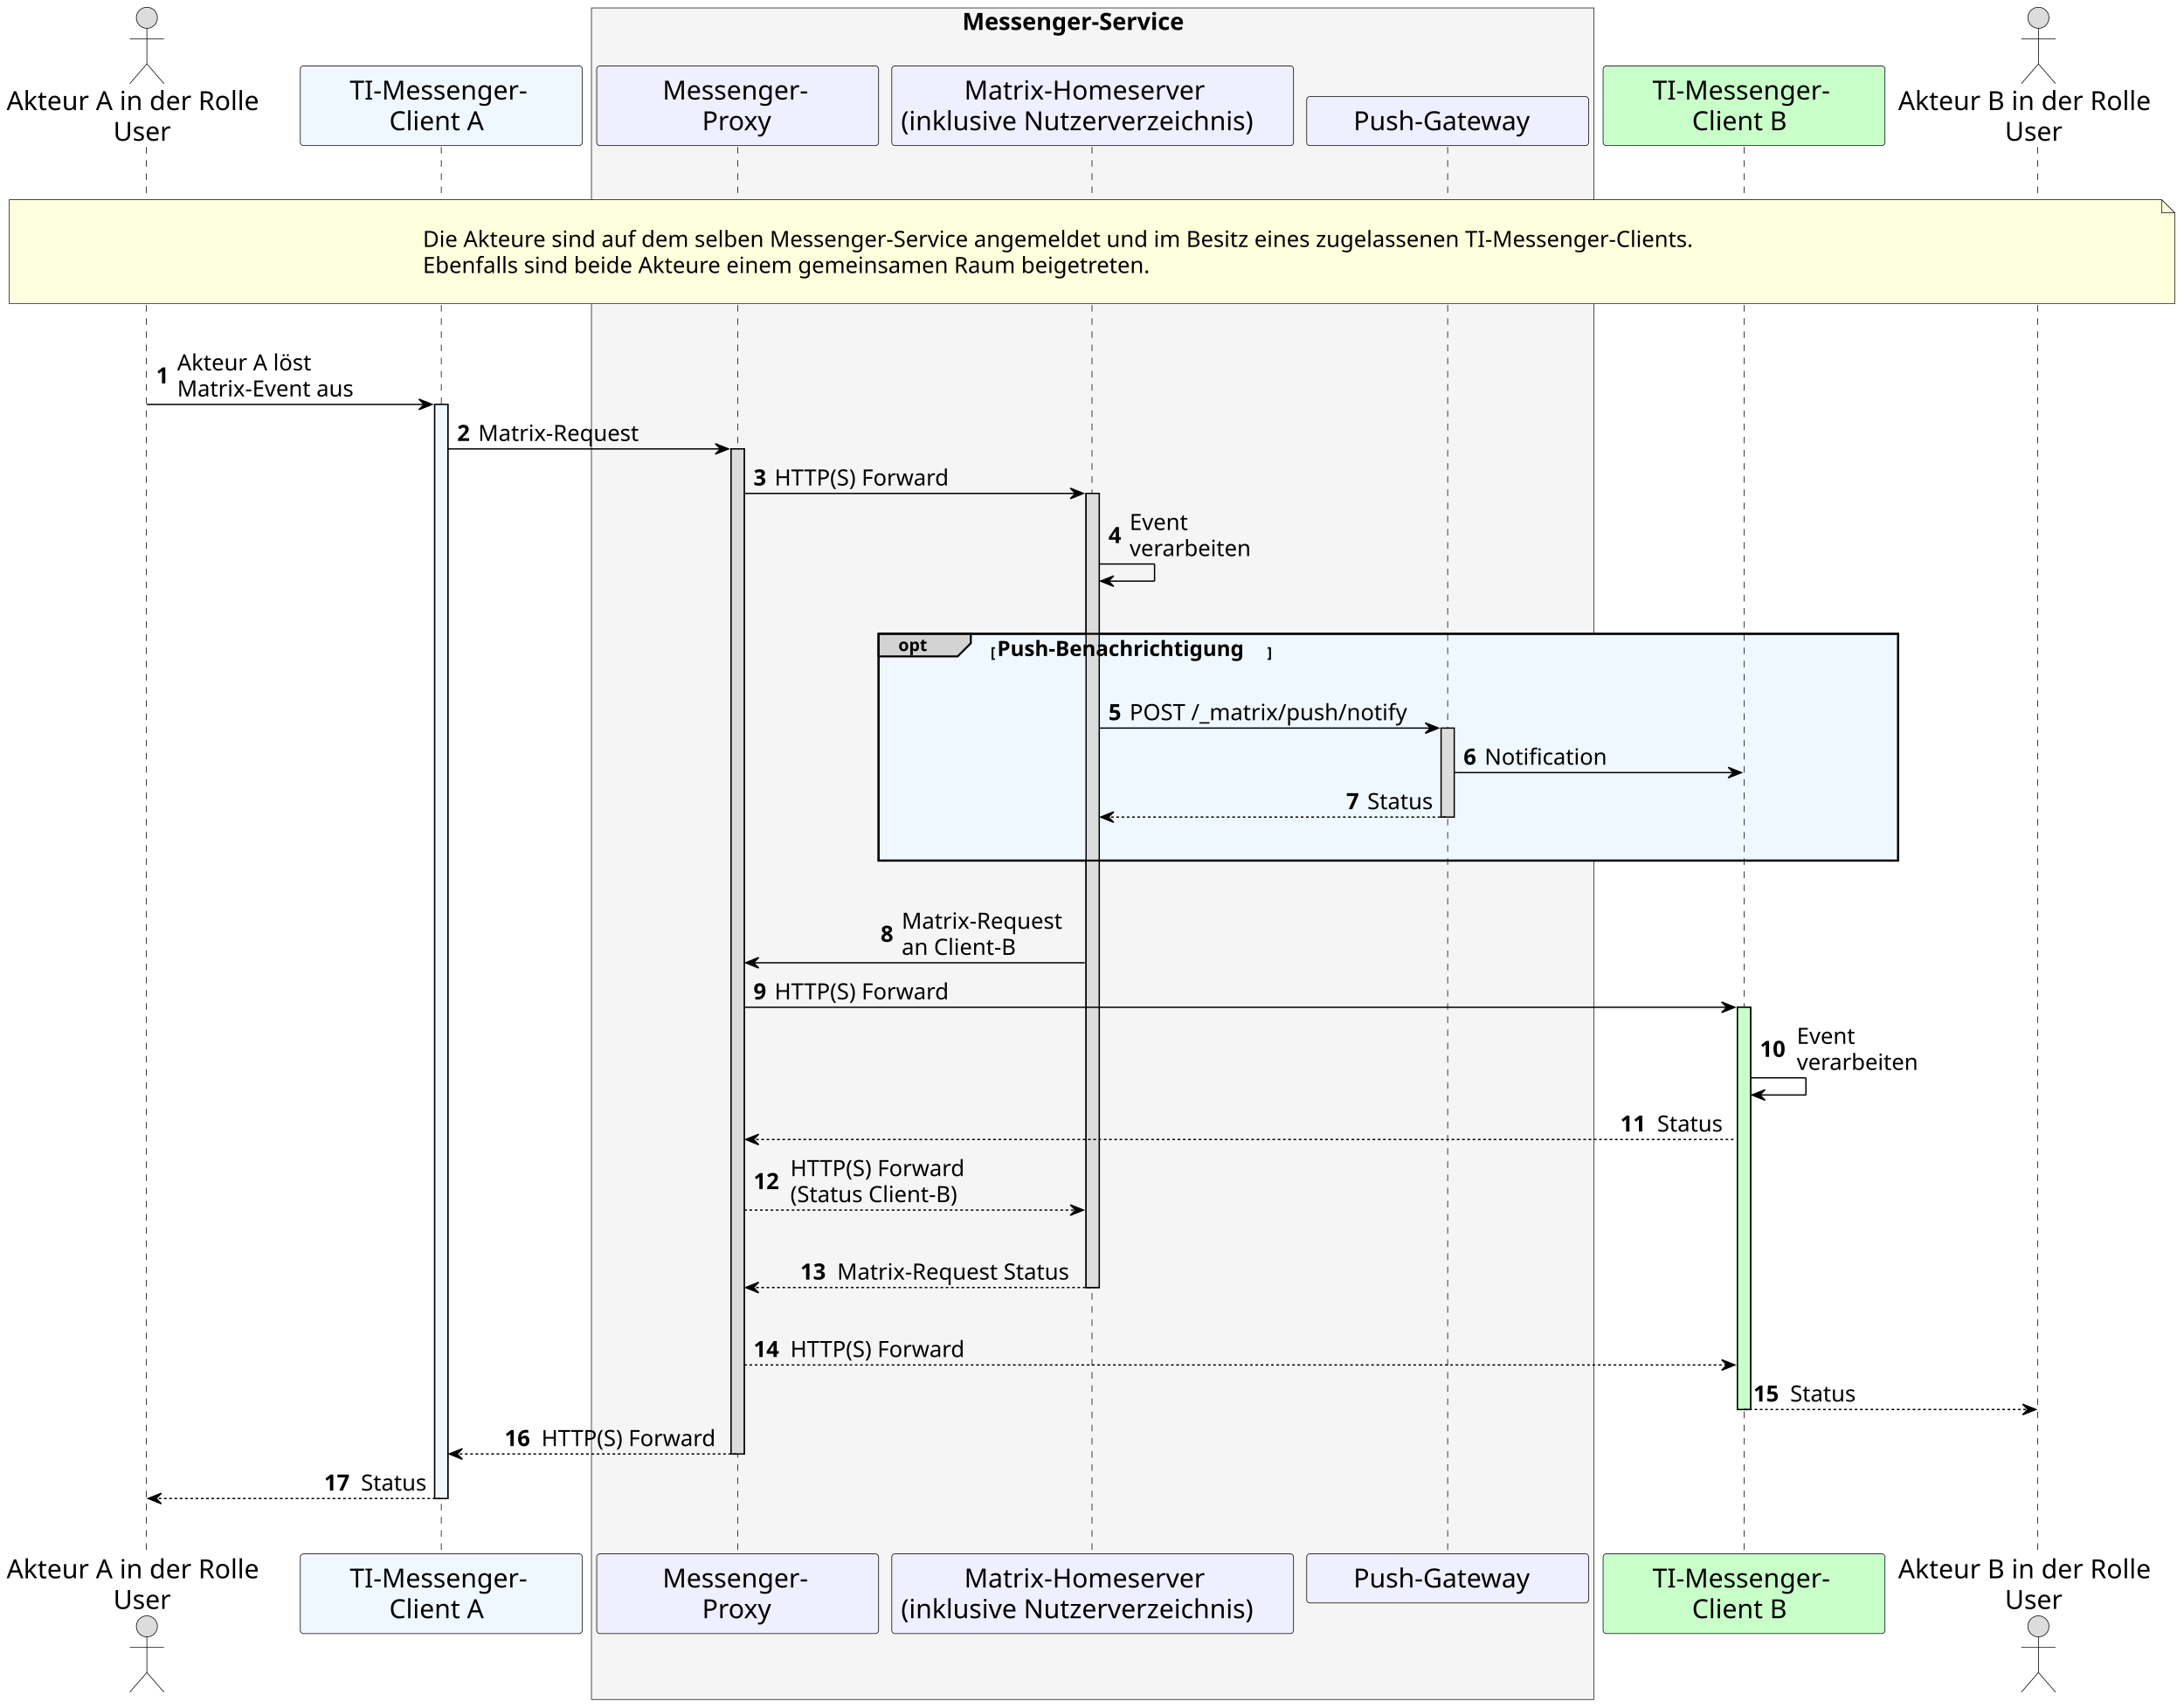
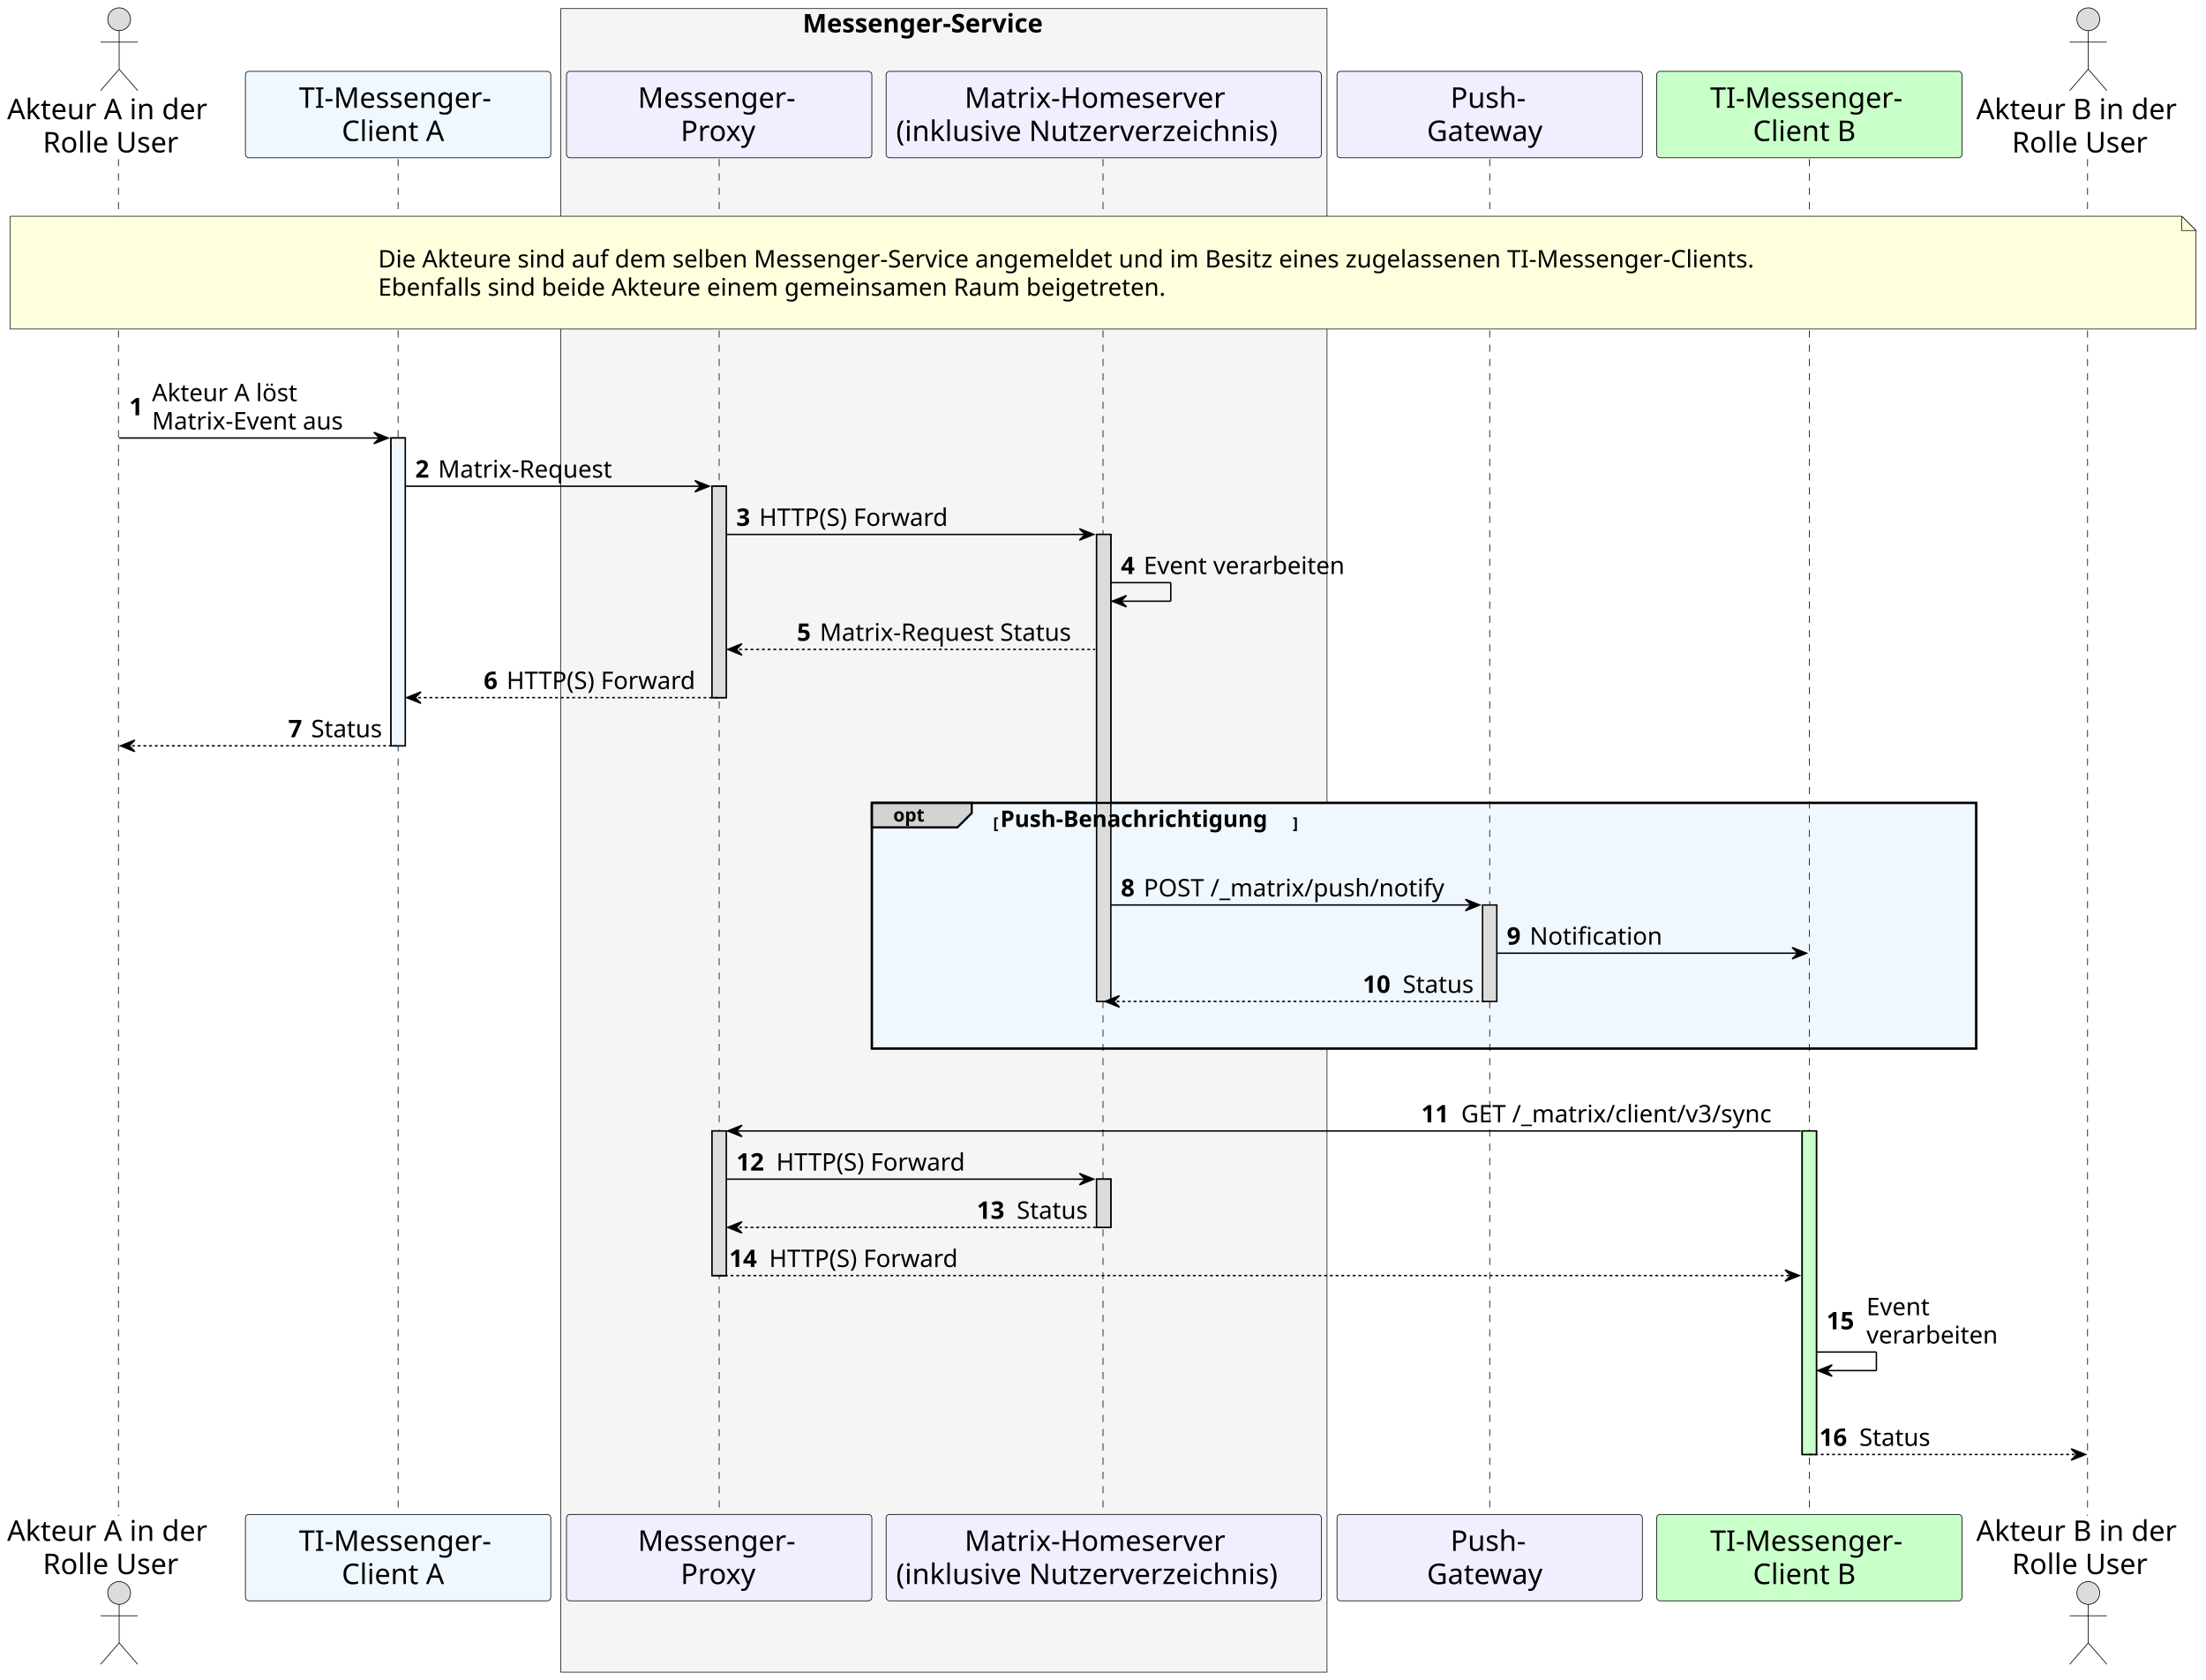
- <svg xmlns="http://www.w3.org/2000/svg" contentStyleType="text/css" height="1296px" preserveAspectRatio="none" style="width:1658px;height:1296px;background:#FFFFFF;" version="1.1" viewBox="0 0 1658 1296" width="1658px" zoomAndPan="magnify">
+ <svg xmlns="http://www.w3.org/2000/svg" contentStyleType="text/css" height="1177px" preserveAspectRatio="none" style="width:1546px;height:1177px;background:#FFFFFF;" version="1.1" viewBox="0 0 1546 1177" width="1546px" zoomAndPan="magnify">
  <defs />
  <g>
-     <rect fill="#F5F5F5" height="1284.086" style="stroke:#181818;stroke-width:0.5;" width="761" x="449" y="6" />
-     <text fill="#000000" font-family="sans-serif" font-size="18" font-weight="bold" lengthAdjust="spacing" textLength="193" x="730.5" y="22.708">Messenger-Service</text>
-     <text fill="#000000" font-family="sans-serif" font-size="13" font-weight="bold" lengthAdjust="spacing" textLength="5" x="923.5" y="23.887"> </text>
-     <rect fill="#F0F8FF" height="830.539" style="stroke:#000000;stroke-width:1.0;" width="10" x="330" y="306.984" />
-     <rect fill="#DCDCDC" height="762.961" style="stroke:#000000;stroke-width:1.0;" width="10" x="555" y="340.773" />
-     <rect fill="#DCDCDC" height="602.805" style="stroke:#000000;stroke-width:1.0;" width="10" x="824.5" y="374.562" />
-     <rect fill="#DCDCDC" height="67.578" style="stroke:#000000;stroke-width:1.0;" width="10" x="1094" y="552.688" />
-     <rect fill="#C9FFC9" height="305.312" style="stroke:#000000;stroke-width:1.0;" width="10" x="1319" y="764.633" />
-     <rect fill="#F0F8FF" height="172.125" style="stroke:#000000;stroke-width:1.5;" width="774" x="667" y="481.141" />
-     <line style="stroke:#000000;stroke-width:0.5;stroke-dasharray:5.0,5.0;" x1="111" x2="111" y1="111.562" y2="1180.523" />
-     <line style="stroke:#000000;stroke-width:0.5;stroke-dasharray:5.0,5.0;" x1="335" x2="335" y1="111.562" y2="1180.523" />
-     <line style="stroke:#000000;stroke-width:0.5;stroke-dasharray:5.0,5.0;" x1="560" x2="560" y1="111.562" y2="1180.523" />
-     <line style="stroke:#000000;stroke-width:0.5;stroke-dasharray:5.0,5.0;" x1="829" x2="829" y1="111.562" y2="1180.523" />
-     <line style="stroke:#000000;stroke-width:0.5;stroke-dasharray:5.0,5.0;" x1="1099" x2="1099" y1="111.562" y2="1180.523" />
-     <line style="stroke:#000000;stroke-width:0.5;stroke-dasharray:5.0,5.0;" x1="1324" x2="1324" y1="111.562" y2="1180.523" />
-     <line style="stroke:#000000;stroke-width:0.5;stroke-dasharray:5.0,5.0;" x1="1547" x2="1547" y1="111.562" y2="1180.523" />
-     <text fill="#000000" font-family="sans-serif" font-size="20" lengthAdjust="spacing" textLength="207" x="5" y="83.564">Akteur A in der Rolle</text>
-     <text fill="#000000" font-family="sans-serif" font-size="20" lengthAdjust="spacing" textLength="45" x="86" y="106.846">User</text>
-     <ellipse cx="111.5" cy="13.5" fill="#DCDCDC" rx="8" ry="8" style="stroke:#000000;stroke-width:0.5;" />
-     <path d="M111.5,21.5 L111.5,48.5 M98.5,29.5 L124.5,29.5 M111.5,48.5 L98.5,63.5 M111.5,48.5 L124.5,63.5 " fill="none" style="stroke:#000000;stroke-width:0.5;" />
-     <text fill="#000000" font-family="sans-serif" font-size="20" lengthAdjust="spacing" textLength="207" x="5" y="1198.088">Akteur A in der Rolle</text>
-     <text fill="#000000" font-family="sans-serif" font-size="20" lengthAdjust="spacing" textLength="45" x="86" y="1221.369">User</text>
-     <ellipse cx="111.5" cy="1234.586" fill="#DCDCDC" rx="8" ry="8" style="stroke:#000000;stroke-width:0.5;" />
-     <path d="M111.5,1242.586 L111.5,1269.586 M98.5,1250.586 L124.5,1250.586 M111.5,1269.586 L98.5,1284.586 M111.5,1269.586 L124.5,1284.586 " fill="none" style="stroke:#000000;stroke-width:0.5;" />
-     <rect fill="#F0F8FF" height="60.562" rx="2.5" ry="2.5" style="stroke:#000000;stroke-width:0.5;" width="214" x="228" y="50" />
-     <text fill="#000000" font-family="sans-serif" font-size="20" lengthAdjust="spacing" textLength="139" x="265.5" y="75.564">TI-Messenger-</text>
-     <text fill="#000000" font-family="sans-serif" font-size="20" lengthAdjust="spacing" textLength="79" x="295.5" y="98.846">Client A</text>
-     <rect fill="#F0F8FF" height="60.562" rx="2.5" ry="2.5" style="stroke:#000000;stroke-width:0.5;" width="214" x="228" y="1179.523" />
-     <text fill="#000000" font-family="sans-serif" font-size="20" lengthAdjust="spacing" textLength="139" x="265.5" y="1205.088">TI-Messenger-</text>
-     <text fill="#000000" font-family="sans-serif" font-size="20" lengthAdjust="spacing" textLength="79" x="295.5" y="1228.369">Client A</text>
-     <rect fill="#EFEFFF" height="60.562" rx="2.5" ry="2.5" style="stroke:#000000;stroke-width:0.5;" width="214" x="453" y="50" />
-     <text fill="#000000" font-family="sans-serif" font-size="20" lengthAdjust="spacing" textLength="114" x="503" y="75.564">Messenger-</text>
-     <text fill="#000000" font-family="sans-serif" font-size="20" lengthAdjust="spacing" textLength="54" x="533" y="98.846">Proxy</text>
-     <rect fill="#EFEFFF" height="60.562" rx="2.5" ry="2.5" style="stroke:#000000;stroke-width:0.5;" width="214" x="453" y="1179.523" />
-     <text fill="#000000" font-family="sans-serif" font-size="20" lengthAdjust="spacing" textLength="114" x="503" y="1205.088">Messenger-</text>
-     <text fill="#000000" font-family="sans-serif" font-size="20" lengthAdjust="spacing" textLength="54" x="533" y="1228.369">Proxy</text>
-     <rect fill="#EFEFFF" height="60.562" rx="2.5" ry="2.5" style="stroke:#000000;stroke-width:0.5;" width="305" x="677" y="50" />
-     <text fill="#000000" font-family="sans-serif" font-size="20" lengthAdjust="spacing" textLength="189" x="732" y="75.564">Matrix-Homeserver</text>
-     <text fill="#000000" font-family="sans-serif" font-size="20" lengthAdjust="spacing" textLength="291" x="684" y="98.846">(inklusive Nutzerverzeichnis)</text>
-     <rect fill="#EFEFFF" height="60.562" rx="2.5" ry="2.5" style="stroke:#000000;stroke-width:0.5;" width="305" x="677" y="1179.523" />
-     <text fill="#000000" font-family="sans-serif" font-size="20" lengthAdjust="spacing" textLength="189" x="732" y="1205.088">Matrix-Homeserver</text>
-     <text fill="#000000" font-family="sans-serif" font-size="20" lengthAdjust="spacing" textLength="291" x="684" y="1228.369">(inklusive Nutzerverzeichnis)</text>
-     <rect fill="#EFEFFF" height="37.281" rx="2.5" ry="2.5" style="stroke:#000000;stroke-width:0.5;" width="214" x="992" y="73.281" />
-     <text fill="#000000" font-family="sans-serif" font-size="20" lengthAdjust="spacing" textLength="143" x="1027.5" y="98.846">Push-Gateway</text>
-     <rect fill="#EFEFFF" height="37.281" rx="2.5" ry="2.5" style="stroke:#000000;stroke-width:0.5;" width="214" x="992" y="1179.523" />
-     <text fill="#000000" font-family="sans-serif" font-size="20" lengthAdjust="spacing" textLength="143" x="1027.5" y="1205.088">Push-Gateway</text>
-     <rect fill="#C9FFC9" height="60.562" rx="2.5" ry="2.5" style="stroke:#000000;stroke-width:0.5;" width="214" x="1217" y="50" />
-     <text fill="#000000" font-family="sans-serif" font-size="20" lengthAdjust="spacing" textLength="139" x="1254.5" y="75.564">TI-Messenger-</text>
-     <text fill="#000000" font-family="sans-serif" font-size="20" lengthAdjust="spacing" textLength="79" x="1284.5" y="98.846">Client B</text>
-     <rect fill="#C9FFC9" height="60.562" rx="2.5" ry="2.5" style="stroke:#000000;stroke-width:0.5;" width="214" x="1217" y="1179.523" />
-     <text fill="#000000" font-family="sans-serif" font-size="20" lengthAdjust="spacing" textLength="139" x="1254.5" y="1205.088">TI-Messenger-</text>
-     <text fill="#000000" font-family="sans-serif" font-size="20" lengthAdjust="spacing" textLength="79" x="1284.5" y="1228.369">Client B</text>
-     <text fill="#000000" font-family="sans-serif" font-size="20" lengthAdjust="spacing" textLength="207" x="1441" y="83.564">Akteur B in der Rolle</text>
-     <text fill="#000000" font-family="sans-serif" font-size="20" lengthAdjust="spacing" textLength="45" x="1522" y="106.846">User</text>
-     <ellipse cx="1547.5" cy="13.5" fill="#DCDCDC" rx="8" ry="8" style="stroke:#000000;stroke-width:0.5;" />
-     <path d="M1547.5,21.5 L1547.5,48.5 M1534.5,29.5 L1560.5,29.5 M1547.5,48.5 L1534.5,63.5 M1547.5,48.5 L1560.5,63.5 " fill="none" style="stroke:#000000;stroke-width:0.5;" />
-     <text fill="#000000" font-family="sans-serif" font-size="20" lengthAdjust="spacing" textLength="207" x="1441" y="1198.088">Akteur B in der Rolle</text>
-     <text fill="#000000" font-family="sans-serif" font-size="20" lengthAdjust="spacing" textLength="45" x="1522" y="1221.369">User</text>
-     <ellipse cx="1547.5" cy="1234.586" fill="#DCDCDC" rx="8" ry="8" style="stroke:#000000;stroke-width:0.5;" />
-     <path d="M1547.5,1242.586 L1547.5,1269.586 M1534.5,1250.586 L1560.5,1250.586 M1547.5,1269.586 L1534.5,1284.586 M1547.5,1269.586 L1560.5,1284.586 " fill="none" style="stroke:#000000;stroke-width:0.5;" />
-     <rect fill="#F0F8FF" height="830.539" style="stroke:#000000;stroke-width:1.0;" width="10" x="330" y="306.984" />
-     <rect fill="#DCDCDC" height="762.961" style="stroke:#000000;stroke-width:1.0;" width="10" x="555" y="340.773" />
-     <rect fill="#DCDCDC" height="602.805" style="stroke:#000000;stroke-width:1.0;" width="10" x="824.5" y="374.562" />
-     <rect fill="#DCDCDC" height="67.578" style="stroke:#000000;stroke-width:1.0;" width="10" x="1094" y="552.688" />
-     <rect fill="#C9FFC9" height="305.312" style="stroke:#000000;stroke-width:1.0;" width="10" x="1319" y="764.633" />
-     <path d="M7,151.562 L7,230.562 L1651,230.562 L1651,161.562 L1641,151.562 L7,151.562 " fill="#FEFFDD" style="stroke:#181818;stroke-width:0.5;" />
-     <path d="M1641,151.562 L1641,161.562 L1651,161.562 L1641,151.562 " fill="#FEFFDD" style="stroke:#181818;stroke-width:0.5;" />
-     <text fill="#000000" font-family="sans-serif" font-size="13" lengthAdjust="spacing" textLength="4" x="321" y="168.629"> </text>
-     <text fill="#000000" font-family="sans-serif" font-size="17" lengthAdjust="spacing" textLength="1007" x="321" y="187.475">Die Akteure sind auf dem selben Messenger-Service angemeldet und im Besitz eines zugelassenen TI-Messenger-Clients.</text>
-     <text fill="#000000" font-family="sans-serif" font-size="17" lengthAdjust="spacing" textLength="580" x="321" y="207.264">Ebenfalls sind beide Akteure einem gemeinsamen Raum beigetreten.</text>
-     <text fill="#000000" font-family="sans-serif" font-size="13" lengthAdjust="spacing" textLength="4" x="321" y="223.34"> </text>
-     <polygon fill="#000000" points="318,302.984,328,306.984,318,310.984,322,306.984" style="stroke:#000000;stroke-width:1.0;" />
-     <line style="stroke:#000000;stroke-width:1.0;" x1="111.5" x2="324" y1="306.984" y2="306.984" />
-     <text fill="#000000" font-family="sans-serif" font-size="17" font-weight="bold" lengthAdjust="spacing" textLength="12" x="118.5" y="291.081">1</text>
-     <text fill="#000000" font-family="sans-serif" font-size="17" lengthAdjust="spacing" textLength="107" x="134.5" y="281.186">Akteur A löst</text>
-     <text fill="#000000" font-family="sans-serif" font-size="17" lengthAdjust="spacing" textLength="143" x="134.5" y="300.975">Matrix-Event aus</text>
-     <polygon fill="#000000" points="543,336.773,553,340.773,543,344.773,547,340.773" style="stroke:#000000;stroke-width:1.0;" />
-     <line style="stroke:#000000;stroke-width:1.0;" x1="340" x2="549" y1="340.773" y2="340.773" />
-     <text fill="#000000" font-family="sans-serif" font-size="17" font-weight="bold" lengthAdjust="spacing" textLength="12" x="347" y="334.764">2</text>
-     <text fill="#000000" font-family="sans-serif" font-size="17" lengthAdjust="spacing" textLength="128" x="363" y="334.764">Matrix-Request</text>
-     <polygon fill="#000000" points="812.5,370.562,822.5,374.562,812.5,378.562,816.5,374.562" style="stroke:#000000;stroke-width:1.0;" />
-     <line style="stroke:#000000;stroke-width:1.0;" x1="565" x2="818.5" y1="374.562" y2="374.562" />
-     <text fill="#000000" font-family="sans-serif" font-size="17" font-weight="bold" lengthAdjust="spacing" textLength="12" x="572" y="368.553">3</text>
-     <text fill="#000000" font-family="sans-serif" font-size="17" lengthAdjust="spacing" textLength="142" x="588" y="368.553">HTTP(S) Forward</text>
-     <line style="stroke:#000000;stroke-width:1.0;" x1="834.5" x2="876.5" y1="428.141" y2="428.141" />
-     <line style="stroke:#000000;stroke-width:1.0;" x1="876.5" x2="876.5" y1="428.141" y2="441.141" />
-     <line style="stroke:#000000;stroke-width:1.0;" x1="835.5" x2="876.5" y1="441.141" y2="441.141" />
-     <polygon fill="#000000" points="845.5,437.141,835.5,441.141,845.5,445.141,841.5,441.141" style="stroke:#000000;stroke-width:1.0;" />
-     <text fill="#000000" font-family="sans-serif" font-size="17" font-weight="bold" lengthAdjust="spacing" textLength="12" x="841.5" y="412.237">4</text>
-     <text fill="#000000" font-family="sans-serif" font-size="17" lengthAdjust="spacing" textLength="49" x="857.5" y="402.342">Event</text>
-     <text fill="#000000" font-family="sans-serif" font-size="17" lengthAdjust="spacing" textLength="97" x="857.5" y="422.131">verarbeiten</text>
-     <path d="M667,481.141 L737,481.141 L737,488.273 L727,498.273 L667,498.273 L667,481.141 " fill="#D3D3D3" style="stroke:#000000;stroke-width:1.5;" />
-     <rect fill="none" height="172.125" style="stroke:#000000;stroke-width:1.5;" width="774" x="667" y="481.141" />
-     <text fill="#000000" font-family="sans-serif" font-size="13" font-weight="bold" lengthAdjust="spacing" textLength="25" x="682" y="494.207">opt</text>
-     <text fill="#000000" font-family="sans-serif" font-size="11" font-weight="bold" lengthAdjust="spacing" textLength="5" x="752" y="499.171">[</text>
-     <text fill="#000000" font-family="sans-serif" font-size="16" font-weight="bold" lengthAdjust="spacing" textLength="205" x="757" y="497.992">Push-Benachrichtigung</text>
-     <text fill="#000000" font-family="sans-serif" font-size="11" font-weight="bold" lengthAdjust="spacing" textLength="5" x="962" y="499.171">]</text>
-     <polygon fill="#000000" points="1082,548.688,1092,552.688,1082,556.688,1086,552.688" style="stroke:#000000;stroke-width:1.0;" />
-     <line style="stroke:#000000;stroke-width:1.0;" x1="834.5" x2="1088" y1="552.688" y2="552.688" />
-     <text fill="#000000" font-family="sans-serif" font-size="17" font-weight="bold" lengthAdjust="spacing" textLength="12" x="841.5" y="546.678">5</text>
-     <text fill="#000000" font-family="sans-serif" font-size="17" lengthAdjust="spacing" textLength="221" x="857.5" y="546.678">POST /_matrix/push/notify</text>
-     <polygon fill="#000000" points="1312,582.477,1322,586.477,1312,590.477,1316,586.477" style="stroke:#000000;stroke-width:1.0;" />
-     <line style="stroke:#000000;stroke-width:1.0;" x1="1104" x2="1318" y1="586.477" y2="586.477" />
-     <text fill="#000000" font-family="sans-serif" font-size="17" font-weight="bold" lengthAdjust="spacing" textLength="12" x="1111" y="580.467">6</text>
-     <text fill="#000000" font-family="sans-serif" font-size="17" lengthAdjust="spacing" textLength="97" x="1127" y="580.467">Notification</text>
-     <polygon fill="#000000" points="845.5,616.266,835.5,620.266,845.5,624.266,841.5,620.266" style="stroke:#000000;stroke-width:1.0;" />
-     <line style="stroke:#000000;stroke-width:1.0;stroke-dasharray:2.0,2.0;" x1="839.5" x2="1098" y1="620.266" y2="620.266" />
-     <text fill="#000000" font-family="sans-serif" font-size="17" font-weight="bold" lengthAdjust="spacing" textLength="12" x="1022" y="614.256">7</text>
-     <text fill="#000000" font-family="sans-serif" font-size="17" lengthAdjust="spacing" textLength="54" x="1038" y="614.256">Status</text>
-     <polygon fill="#000000" points="576,726.844,566,730.844,576,734.844,572,730.844" style="stroke:#000000;stroke-width:1.0;" />
-     <line style="stroke:#000000;stroke-width:1.0;" x1="570" x2="823.5" y1="730.844" y2="730.844" />
-     <text fill="#000000" font-family="sans-serif" font-size="17" font-weight="bold" lengthAdjust="spacing" textLength="12" x="668.5" y="714.94">8</text>
-     <text fill="#000000" font-family="sans-serif" font-size="17" lengthAdjust="spacing" textLength="128" x="684.5" y="705.045">Matrix-Request</text>
-     <text fill="#000000" font-family="sans-serif" font-size="17" lengthAdjust="spacing" textLength="94" x="684.5" y="724.835">an Client-B</text>
-     <polygon fill="#000000" points="1307,760.633,1317,764.633,1307,768.633,1311,764.633" style="stroke:#000000;stroke-width:1.0;" />
-     <line style="stroke:#000000;stroke-width:1.0;" x1="565" x2="1313" y1="764.633" y2="764.633" />
-     <text fill="#000000" font-family="sans-serif" font-size="17" font-weight="bold" lengthAdjust="spacing" textLength="12" x="572" y="758.624">9</text>
-     <text fill="#000000" font-family="sans-serif" font-size="17" lengthAdjust="spacing" textLength="142" x="588" y="758.624">HTTP(S) Forward</text>
-     <line style="stroke:#000000;stroke-width:1.0;" x1="1329" x2="1371" y1="818.211" y2="818.211" />
-     <line style="stroke:#000000;stroke-width:1.0;" x1="1371" x2="1371" y1="818.211" y2="831.211" />
-     <line style="stroke:#000000;stroke-width:1.0;" x1="1330" x2="1371" y1="831.211" y2="831.211" />
-     <polygon fill="#000000" points="1340,827.211,1330,831.211,1340,835.211,1336,831.211" style="stroke:#000000;stroke-width:1.0;" />
-     <text fill="#000000" font-family="sans-serif" font-size="17" font-weight="bold" lengthAdjust="spacing" textLength="24" x="1336" y="802.307">10</text>
-     <text fill="#000000" font-family="sans-serif" font-size="17" lengthAdjust="spacing" textLength="49" x="1364" y="792.413">Event</text>
-     <text fill="#000000" font-family="sans-serif" font-size="17" lengthAdjust="spacing" textLength="97" x="1364" y="812.202">verarbeiten</text>
-     <polygon fill="#000000" points="576,861,566,865,576,869,572,865" style="stroke:#000000;stroke-width:1.0;" />
-     <line style="stroke:#000000;stroke-width:1.0;stroke-dasharray:2.0,2.0;" x1="570" x2="1318" y1="865" y2="865" />
-     <text fill="#000000" font-family="sans-serif" font-size="17" font-weight="bold" lengthAdjust="spacing" textLength="24" x="1230" y="858.991">11</text>
-     <text fill="#000000" font-family="sans-serif" font-size="17" lengthAdjust="spacing" textLength="54" x="1258" y="858.991">Status</text>
-     <polygon fill="#000000" points="812.5,914.578,822.5,918.578,812.5,922.578,816.5,918.578" style="stroke:#000000;stroke-width:1.0;" />
-     <line style="stroke:#000000;stroke-width:1.0;stroke-dasharray:2.0,2.0;" x1="565" x2="818.5" y1="918.578" y2="918.578" />
-     <text fill="#000000" font-family="sans-serif" font-size="17" font-weight="bold" lengthAdjust="spacing" textLength="24" x="572" y="902.674">12</text>
-     <text fill="#000000" font-family="sans-serif" font-size="17" lengthAdjust="spacing" textLength="142" x="600" y="892.78">HTTP(S) Forward</text>
-     <text fill="#000000" font-family="sans-serif" font-size="17" lengthAdjust="spacing" textLength="141" x="600" y="912.569">(Status Client-B)</text>
-     <polygon fill="#000000" points="576,973.367,566,977.367,576,981.367,572,977.367" style="stroke:#000000;stroke-width:1.0;" />
-     <line style="stroke:#000000;stroke-width:1.0;stroke-dasharray:2.0,2.0;" x1="570" x2="828.5" y1="977.367" y2="977.367" />
-     <text fill="#000000" font-family="sans-serif" font-size="17" font-weight="bold" lengthAdjust="spacing" textLength="24" x="607.5" y="971.358">13</text>
-     <text fill="#000000" font-family="sans-serif" font-size="17" lengthAdjust="spacing" textLength="187" x="635.5" y="971.358">Matrix-Request Status</text>
-     <polygon fill="#000000" points="1307,1032.156,1317,1036.156,1307,1040.156,1311,1036.156" style="stroke:#000000;stroke-width:1.0;" />
-     <line style="stroke:#000000;stroke-width:1.0;stroke-dasharray:2.0,2.0;" x1="565" x2="1313" y1="1036.156" y2="1036.156" />
-     <text fill="#000000" font-family="sans-serif" font-size="17" font-weight="bold" lengthAdjust="spacing" textLength="24" x="572" y="1030.147">14</text>
-     <text fill="#000000" font-family="sans-serif" font-size="17" lengthAdjust="spacing" textLength="142" x="600" y="1030.147">HTTP(S) Forward</text>
-     <polygon fill="#000000" points="1535.5,1065.945,1545.5,1069.945,1535.5,1073.945,1539.5,1069.945" style="stroke:#000000;stroke-width:1.0;" />
-     <line style="stroke:#000000;stroke-width:1.0;stroke-dasharray:2.0,2.0;" x1="1324" x2="1541.5" y1="1069.945" y2="1069.945" />
-     <text fill="#000000" font-family="sans-serif" font-size="17" font-weight="bold" lengthAdjust="spacing" textLength="24" x="1331" y="1063.936">15</text>
-     <text fill="#000000" font-family="sans-serif" font-size="17" lengthAdjust="spacing" textLength="54" x="1359" y="1063.936">Status</text>
-     <polygon fill="#000000" points="351,1099.734,341,1103.734,351,1107.734,347,1103.734" style="stroke:#000000;stroke-width:1.0;" />
-     <line style="stroke:#000000;stroke-width:1.0;stroke-dasharray:2.0,2.0;" x1="345" x2="559" y1="1103.734" y2="1103.734" />
-     <text fill="#000000" font-family="sans-serif" font-size="17" font-weight="bold" lengthAdjust="spacing" textLength="24" x="383" y="1097.725">16</text>
-     <text fill="#000000" font-family="sans-serif" font-size="17" lengthAdjust="spacing" textLength="142" x="411" y="1097.725">HTTP(S) Forward</text>
-     <polygon fill="#000000" points="122.5,1133.523,112.5,1137.523,122.5,1141.523,118.5,1137.523" style="stroke:#000000;stroke-width:1.0;" />
-     <line style="stroke:#000000;stroke-width:1.0;stroke-dasharray:2.0,2.0;" x1="116.5" x2="334" y1="1137.523" y2="1137.523" />
-     <text fill="#000000" font-family="sans-serif" font-size="17" font-weight="bold" lengthAdjust="spacing" textLength="24" x="246" y="1131.514">17</text>
-     <text fill="#000000" font-family="sans-serif" font-size="17" lengthAdjust="spacing" textLength="54" x="274" y="1131.514">Status</text>
+     <rect fill="#F5F5F5" height="1165.93" style="stroke:#181818;stroke-width:0.5;" width="537" x="393" y="6" />
+     <text fill="#000000" font-family="sans-serif" font-size="18" font-weight="bold" lengthAdjust="spacing" textLength="193" x="562.5" y="22.708">Messenger-Service</text>
+     <text fill="#000000" font-family="sans-serif" font-size="13" font-weight="bold" lengthAdjust="spacing" textLength="5" x="755.5" y="23.887"> </text>
+     <rect fill="#F0F8FF" height="215.734" style="stroke:#000000;stroke-width:1.0;" width="10" x="274" y="306.984" />
+     <rect fill="#DCDCDC" height="148.156" style="stroke:#000000;stroke-width:1.0;" width="10" x="499" y="340.773" />
+     <rect fill="#DCDCDC" height="101.367" style="stroke:#000000;stroke-width:1.0;" width="10" x="499" y="792.633" />
+     <rect fill="#DCDCDC" height="327.281" style="stroke:#000000;stroke-width:1.0;" width="10" x="768.5" y="374.562" />
+     <rect fill="#DCDCDC" height="33.789" style="stroke:#000000;stroke-width:1.0;" width="10" x="768.5" y="826.422" />
+     <rect fill="#DCDCDC" height="67.578" style="stroke:#000000;stroke-width:1.0;" width="10" x="1039" y="634.266" />
+     <rect fill="#C9FFC9" height="226.734" style="stroke:#000000;stroke-width:1.0;" width="10" x="1263" y="792.633" />
+     <rect fill="#F0F8FF" height="172.125" style="stroke:#000000;stroke-width:1.5;" width="774" x="611" y="562.719" />
+     <line style="stroke:#000000;stroke-width:0.5;stroke-dasharray:5.0,5.0;" x1="83" x2="83" y1="111.562" y2="1062.367" />
+     <line style="stroke:#000000;stroke-width:0.5;stroke-dasharray:5.0,5.0;" x1="279" x2="279" y1="111.562" y2="1062.367" />
+     <line style="stroke:#000000;stroke-width:0.5;stroke-dasharray:5.0,5.0;" x1="504" x2="504" y1="111.562" y2="1062.367" />
+     <line style="stroke:#000000;stroke-width:0.5;stroke-dasharray:5.0,5.0;" x1="773" x2="773" y1="111.562" y2="1062.367" />
+     <line style="stroke:#000000;stroke-width:0.5;stroke-dasharray:5.0,5.0;" x1="1044" x2="1044" y1="111.562" y2="1062.367" />
+     <line style="stroke:#000000;stroke-width:0.5;stroke-dasharray:5.0,5.0;" x1="1268" x2="1268" y1="111.562" y2="1062.367" />
+     <line style="stroke:#000000;stroke-width:0.5;stroke-dasharray:5.0,5.0;" x1="1463" x2="1463" y1="111.562" y2="1062.367" />
+     <text fill="#000000" font-family="sans-serif" font-size="20" lengthAdjust="spacing" textLength="151" x="5" y="83.564">Akteur A in der</text>
+     <text fill="#000000" font-family="sans-serif" font-size="20" lengthAdjust="spacing" textLength="101" x="30" y="106.846">Rolle User</text>
+     <ellipse cx="83.5" cy="13.5" fill="#DCDCDC" rx="8" ry="8" style="stroke:#000000;stroke-width:0.5;" />
+     <path d="M83.5,21.5 L83.5,48.5 M70.5,29.5 L96.5,29.5 M83.5,48.5 L70.5,63.5 M83.5,48.5 L96.5,63.5 " fill="none" style="stroke:#000000;stroke-width:0.5;" />
+     <text fill="#000000" font-family="sans-serif" font-size="20" lengthAdjust="spacing" textLength="151" x="5" y="1079.932">Akteur A in der</text>
+     <text fill="#000000" font-family="sans-serif" font-size="20" lengthAdjust="spacing" textLength="101" x="30" y="1103.213">Rolle User</text>
+     <ellipse cx="83.5" cy="1116.43" fill="#DCDCDC" rx="8" ry="8" style="stroke:#000000;stroke-width:0.5;" />
+     <path d="M83.5,1124.43 L83.5,1151.43 M70.5,1132.43 L96.5,1132.43 M83.5,1151.43 L70.5,1166.43 M83.5,1151.43 L96.5,1166.43 " fill="none" style="stroke:#000000;stroke-width:0.5;" />
+     <rect fill="#F0F8FF" height="60.562" rx="2.5" ry="2.5" style="stroke:#000000;stroke-width:0.5;" width="214" x="172" y="50" />
+     <text fill="#000000" font-family="sans-serif" font-size="20" lengthAdjust="spacing" textLength="139" x="209.5" y="75.564">TI-Messenger-</text>
+     <text fill="#000000" font-family="sans-serif" font-size="20" lengthAdjust="spacing" textLength="79" x="239.5" y="98.846">Client A</text>
+     <rect fill="#F0F8FF" height="60.562" rx="2.5" ry="2.5" style="stroke:#000000;stroke-width:0.5;" width="214" x="172" y="1061.367" />
+     <text fill="#000000" font-family="sans-serif" font-size="20" lengthAdjust="spacing" textLength="139" x="209.5" y="1086.932">TI-Messenger-</text>
+     <text fill="#000000" font-family="sans-serif" font-size="20" lengthAdjust="spacing" textLength="79" x="239.5" y="1110.213">Client A</text>
+     <rect fill="#EFEFFF" height="60.562" rx="2.5" ry="2.5" style="stroke:#000000;stroke-width:0.5;" width="214" x="397" y="50" />
+     <text fill="#000000" font-family="sans-serif" font-size="20" lengthAdjust="spacing" textLength="114" x="447" y="75.564">Messenger-</text>
+     <text fill="#000000" font-family="sans-serif" font-size="20" lengthAdjust="spacing" textLength="54" x="477" y="98.846">Proxy</text>
+     <rect fill="#EFEFFF" height="60.562" rx="2.5" ry="2.5" style="stroke:#000000;stroke-width:0.5;" width="214" x="397" y="1061.367" />
+     <text fill="#000000" font-family="sans-serif" font-size="20" lengthAdjust="spacing" textLength="114" x="447" y="1086.932">Messenger-</text>
+     <text fill="#000000" font-family="sans-serif" font-size="20" lengthAdjust="spacing" textLength="54" x="477" y="1110.213">Proxy</text>
+     <rect fill="#EFEFFF" height="60.562" rx="2.5" ry="2.5" style="stroke:#000000;stroke-width:0.5;" width="305" x="621" y="50" />
+     <text fill="#000000" font-family="sans-serif" font-size="20" lengthAdjust="spacing" textLength="189" x="676" y="75.564">Matrix-Homeserver</text>
+     <text fill="#000000" font-family="sans-serif" font-size="20" lengthAdjust="spacing" textLength="291" x="628" y="98.846">(inklusive Nutzerverzeichnis)</text>
+     <rect fill="#EFEFFF" height="60.562" rx="2.5" ry="2.5" style="stroke:#000000;stroke-width:0.5;" width="305" x="621" y="1061.367" />
+     <text fill="#000000" font-family="sans-serif" font-size="20" lengthAdjust="spacing" textLength="189" x="676" y="1086.932">Matrix-Homeserver</text>
+     <text fill="#000000" font-family="sans-serif" font-size="20" lengthAdjust="spacing" textLength="291" x="628" y="1110.213">(inklusive Nutzerverzeichnis)</text>
+     <rect fill="#EFEFFF" height="60.562" rx="2.5" ry="2.5" style="stroke:#000000;stroke-width:0.5;" width="214" x="937" y="50" />
+     <text fill="#000000" font-family="sans-serif" font-size="20" lengthAdjust="spacing" textLength="55" x="1016.5" y="75.564">Push-</text>
+     <text fill="#000000" font-family="sans-serif" font-size="20" lengthAdjust="spacing" textLength="88" x="1000" y="98.846">Gateway</text>
+     <rect fill="#EFEFFF" height="60.562" rx="2.5" ry="2.5" style="stroke:#000000;stroke-width:0.5;" width="214" x="937" y="1061.367" />
+     <text fill="#000000" font-family="sans-serif" font-size="20" lengthAdjust="spacing" textLength="55" x="1016.5" y="1086.932">Push-</text>
+     <text fill="#000000" font-family="sans-serif" font-size="20" lengthAdjust="spacing" textLength="88" x="1000" y="1110.213">Gateway</text>
+     <rect fill="#C9FFC9" height="60.562" rx="2.5" ry="2.5" style="stroke:#000000;stroke-width:0.5;" width="214" x="1161" y="50" />
+     <text fill="#000000" font-family="sans-serif" font-size="20" lengthAdjust="spacing" textLength="139" x="1198.5" y="75.564">TI-Messenger-</text>
+     <text fill="#000000" font-family="sans-serif" font-size="20" lengthAdjust="spacing" textLength="79" x="1228.5" y="98.846">Client B</text>
+     <rect fill="#C9FFC9" height="60.562" rx="2.5" ry="2.5" style="stroke:#000000;stroke-width:0.5;" width="214" x="1161" y="1061.367" />
+     <text fill="#000000" font-family="sans-serif" font-size="20" lengthAdjust="spacing" textLength="139" x="1198.5" y="1086.932">TI-Messenger-</text>
+     <text fill="#000000" font-family="sans-serif" font-size="20" lengthAdjust="spacing" textLength="79" x="1228.5" y="1110.213">Client B</text>
+     <text fill="#000000" font-family="sans-serif" font-size="20" lengthAdjust="spacing" textLength="151" x="1385" y="83.564">Akteur B in der</text>
+     <text fill="#000000" font-family="sans-serif" font-size="20" lengthAdjust="spacing" textLength="101" x="1410" y="106.846">Rolle User</text>
+     <ellipse cx="1463.5" cy="13.5" fill="#DCDCDC" rx="8" ry="8" style="stroke:#000000;stroke-width:0.5;" />
+     <path d="M1463.5,21.5 L1463.5,48.5 M1450.5,29.5 L1476.5,29.5 M1463.5,48.5 L1450.5,63.5 M1463.5,48.5 L1476.5,63.5 " fill="none" style="stroke:#000000;stroke-width:0.5;" />
+     <text fill="#000000" font-family="sans-serif" font-size="20" lengthAdjust="spacing" textLength="151" x="1385" y="1079.932">Akteur B in der</text>
+     <text fill="#000000" font-family="sans-serif" font-size="20" lengthAdjust="spacing" textLength="101" x="1410" y="1103.213">Rolle User</text>
+     <ellipse cx="1463.5" cy="1116.43" fill="#DCDCDC" rx="8" ry="8" style="stroke:#000000;stroke-width:0.5;" />
+     <path d="M1463.5,1124.43 L1463.5,1151.43 M1450.5,1132.43 L1476.5,1132.43 M1463.5,1151.43 L1450.5,1166.43 M1463.5,1151.43 L1476.5,1166.43 " fill="none" style="stroke:#000000;stroke-width:0.5;" />
+     <rect fill="#F0F8FF" height="215.734" style="stroke:#000000;stroke-width:1.0;" width="10" x="274" y="306.984" />
+     <rect fill="#DCDCDC" height="148.156" style="stroke:#000000;stroke-width:1.0;" width="10" x="499" y="340.773" />
+     <rect fill="#DCDCDC" height="101.367" style="stroke:#000000;stroke-width:1.0;" width="10" x="499" y="792.633" />
+     <rect fill="#DCDCDC" height="327.281" style="stroke:#000000;stroke-width:1.0;" width="10" x="768.5" y="374.562" />
+     <rect fill="#DCDCDC" height="33.789" style="stroke:#000000;stroke-width:1.0;" width="10" x="768.5" y="826.422" />
+     <rect fill="#DCDCDC" height="67.578" style="stroke:#000000;stroke-width:1.0;" width="10" x="1039" y="634.266" />
+     <rect fill="#C9FFC9" height="226.734" style="stroke:#000000;stroke-width:1.0;" width="10" x="1263" y="792.633" />
+     <path d="M7,151.562 L7,230.562 L1539,230.562 L1539,161.562 L1529,151.562 L7,151.562 " fill="#FEFFDD" style="stroke:#181818;stroke-width:0.5;" />
+     <path d="M1529,151.562 L1529,161.562 L1539,161.562 L1529,151.562 " fill="#FEFFDD" style="stroke:#181818;stroke-width:0.5;" />
+     <text fill="#000000" font-family="sans-serif" font-size="13" lengthAdjust="spacing" textLength="4" x="265" y="168.629"> </text>
+     <text fill="#000000" font-family="sans-serif" font-size="17" lengthAdjust="spacing" textLength="1007" x="265" y="187.475">Die Akteure sind auf dem selben Messenger-Service angemeldet und im Besitz eines zugelassenen TI-Messenger-Clients.</text>
+     <text fill="#000000" font-family="sans-serif" font-size="17" lengthAdjust="spacing" textLength="580" x="265" y="207.264">Ebenfalls sind beide Akteure einem gemeinsamen Raum beigetreten.</text>
+     <text fill="#000000" font-family="sans-serif" font-size="13" lengthAdjust="spacing" textLength="4" x="265" y="223.34"> </text>
+     <polygon fill="#000000" points="262,302.984,272,306.984,262,310.984,266,306.984" style="stroke:#000000;stroke-width:1.0;" />
+     <line style="stroke:#000000;stroke-width:1.0;" x1="83.5" x2="268" y1="306.984" y2="306.984" />
+     <text fill="#000000" font-family="sans-serif" font-size="17" font-weight="bold" lengthAdjust="spacing" textLength="12" x="90.5" y="291.081">1</text>
+     <text fill="#000000" font-family="sans-serif" font-size="17" lengthAdjust="spacing" textLength="107" x="106.5" y="281.186">Akteur A löst</text>
+     <text fill="#000000" font-family="sans-serif" font-size="17" lengthAdjust="spacing" textLength="143" x="106.5" y="300.975">Matrix-Event aus</text>
+     <polygon fill="#000000" points="487,336.773,497,340.773,487,344.773,491,340.773" style="stroke:#000000;stroke-width:1.0;" />
+     <line style="stroke:#000000;stroke-width:1.0;" x1="284" x2="493" y1="340.773" y2="340.773" />
+     <text fill="#000000" font-family="sans-serif" font-size="17" font-weight="bold" lengthAdjust="spacing" textLength="12" x="291" y="334.764">2</text>
+     <text fill="#000000" font-family="sans-serif" font-size="17" lengthAdjust="spacing" textLength="128" x="307" y="334.764">Matrix-Request</text>
+     <polygon fill="#000000" points="756.5,370.562,766.5,374.562,756.5,378.562,760.5,374.562" style="stroke:#000000;stroke-width:1.0;" />
+     <line style="stroke:#000000;stroke-width:1.0;" x1="509" x2="762.5" y1="374.562" y2="374.562" />
+     <text fill="#000000" font-family="sans-serif" font-size="17" font-weight="bold" lengthAdjust="spacing" textLength="12" x="516" y="368.553">3</text>
+     <text fill="#000000" font-family="sans-serif" font-size="17" lengthAdjust="spacing" textLength="142" x="532" y="368.553">HTTP(S) Forward</text>
+     <line style="stroke:#000000;stroke-width:1.0;" x1="778.5" x2="820.5" y1="408.352" y2="408.352" />
+     <line style="stroke:#000000;stroke-width:1.0;" x1="820.5" x2="820.5" y1="408.352" y2="421.352" />
+     <line style="stroke:#000000;stroke-width:1.0;" x1="779.5" x2="820.5" y1="421.352" y2="421.352" />
+     <polygon fill="#000000" points="789.5,417.352,779.5,421.352,789.5,425.352,785.5,421.352" style="stroke:#000000;stroke-width:1.0;" />
+     <text fill="#000000" font-family="sans-serif" font-size="17" font-weight="bold" lengthAdjust="spacing" textLength="12" x="785.5" y="402.342">4</text>
+     <text fill="#000000" font-family="sans-serif" font-size="17" lengthAdjust="spacing" textLength="151" x="801.5" y="402.342">Event verarbeiten</text>
+     <polygon fill="#000000" points="520,451.141,510,455.141,520,459.141,516,455.141" style="stroke:#000000;stroke-width:1.0;" />
+     <line style="stroke:#000000;stroke-width:1.0;stroke-dasharray:2.0,2.0;" x1="514" x2="767.5" y1="455.141" y2="455.141" />
+     <text fill="#000000" font-family="sans-serif" font-size="17" font-weight="bold" lengthAdjust="spacing" textLength="12" x="558.5" y="449.131">5</text>
+     <text fill="#000000" font-family="sans-serif" font-size="17" lengthAdjust="spacing" textLength="187" x="574.5" y="449.131">Matrix-Request Status</text>
+     <polygon fill="#000000" points="295,484.93,285,488.93,295,492.93,291,488.93" style="stroke:#000000;stroke-width:1.0;" />
+     <line style="stroke:#000000;stroke-width:1.0;stroke-dasharray:2.0,2.0;" x1="289" x2="503" y1="488.93" y2="488.93" />
+     <text fill="#000000" font-family="sans-serif" font-size="17" font-weight="bold" lengthAdjust="spacing" textLength="12" x="339" y="482.92">6</text>
+     <text fill="#000000" font-family="sans-serif" font-size="17" lengthAdjust="spacing" textLength="142" x="355" y="482.92">HTTP(S) Forward</text>
+     <polygon fill="#000000" points="94.5,518.719,84.5,522.719,94.5,526.719,90.5,522.719" style="stroke:#000000;stroke-width:1.0;" />
+     <line style="stroke:#000000;stroke-width:1.0;stroke-dasharray:2.0,2.0;" x1="88.5" x2="278" y1="522.719" y2="522.719" />
+     <text fill="#000000" font-family="sans-serif" font-size="17" font-weight="bold" lengthAdjust="spacing" textLength="12" x="202" y="516.71">7</text>
+     <text fill="#000000" font-family="sans-serif" font-size="17" lengthAdjust="spacing" textLength="54" x="218" y="516.71">Status</text>
+     <path d="M611,562.719 L681,562.719 L681,569.852 L671,579.852 L611,579.852 L611,562.719 " fill="#D3D3D3" style="stroke:#000000;stroke-width:1.5;" />
+     <rect fill="none" height="172.125" style="stroke:#000000;stroke-width:1.5;" width="774" x="611" y="562.719" />
+     <text fill="#000000" font-family="sans-serif" font-size="13" font-weight="bold" lengthAdjust="spacing" textLength="25" x="626" y="575.786">opt</text>
+     <text fill="#000000" font-family="sans-serif" font-size="11" font-weight="bold" lengthAdjust="spacing" textLength="5" x="696" y="580.75">[</text>
+     <text fill="#000000" font-family="sans-serif" font-size="16" font-weight="bold" lengthAdjust="spacing" textLength="205" x="701" y="579.57">Push-Benachrichtigung</text>
+     <text fill="#000000" font-family="sans-serif" font-size="11" font-weight="bold" lengthAdjust="spacing" textLength="5" x="906" y="580.75">]</text>
+     <polygon fill="#000000" points="1027,630.266,1037,634.266,1027,638.266,1031,634.266" style="stroke:#000000;stroke-width:1.0;" />
+     <line style="stroke:#000000;stroke-width:1.0;" x1="778.5" x2="1033" y1="634.266" y2="634.266" />
+     <text fill="#000000" font-family="sans-serif" font-size="17" font-weight="bold" lengthAdjust="spacing" textLength="12" x="785.5" y="628.256">8</text>
+     <text fill="#000000" font-family="sans-serif" font-size="17" lengthAdjust="spacing" textLength="221" x="801.5" y="628.256">POST /_matrix/push/notify</text>
+     <polygon fill="#000000" points="1256,664.055,1266,668.055,1256,672.055,1260,668.055" style="stroke:#000000;stroke-width:1.0;" />
+     <line style="stroke:#000000;stroke-width:1.0;" x1="1049" x2="1262" y1="668.055" y2="668.055" />
+     <text fill="#000000" font-family="sans-serif" font-size="17" font-weight="bold" lengthAdjust="spacing" textLength="12" x="1056" y="662.045">9</text>
+     <text fill="#000000" font-family="sans-serif" font-size="17" lengthAdjust="spacing" textLength="97" x="1072" y="662.045">Notification</text>
+     <polygon fill="#000000" points="784.5,697.844,774.5,701.844,784.5,705.844,780.5,701.844" style="stroke:#000000;stroke-width:1.0;" />
+     <line style="stroke:#000000;stroke-width:1.0;stroke-dasharray:2.0,2.0;" x1="778.5" x2="1043" y1="701.844" y2="701.844" />
+     <text fill="#000000" font-family="sans-serif" font-size="17" font-weight="bold" lengthAdjust="spacing" textLength="24" x="955" y="695.835">10</text>
+     <text fill="#000000" font-family="sans-serif" font-size="17" lengthAdjust="spacing" textLength="54" x="983" y="695.835">Status</text>
+     <polygon fill="#000000" points="520,788.633,510,792.633,520,796.633,516,792.633" style="stroke:#000000;stroke-width:1.0;" />
+     <line style="stroke:#000000;stroke-width:1.0;" x1="514" x2="1262" y1="792.633" y2="792.633" />
+     <text fill="#000000" font-family="sans-serif" font-size="17" font-weight="bold" lengthAdjust="spacing" textLength="24" x="996" y="786.624">11</text>
+     <text fill="#000000" font-family="sans-serif" font-size="17" lengthAdjust="spacing" textLength="232" x="1024" y="786.624">GET /_matrix/client/v3/sync</text>
+     <polygon fill="#000000" points="756.5,822.422,766.5,826.422,756.5,830.422,760.5,826.422" style="stroke:#000000;stroke-width:1.0;" />
+     <line style="stroke:#000000;stroke-width:1.0;" x1="509" x2="762.5" y1="826.422" y2="826.422" />
+     <text fill="#000000" font-family="sans-serif" font-size="17" font-weight="bold" lengthAdjust="spacing" textLength="24" x="516" y="820.413">12</text>
+     <text fill="#000000" font-family="sans-serif" font-size="17" lengthAdjust="spacing" textLength="142" x="544" y="820.413">HTTP(S) Forward</text>
+     <polygon fill="#000000" points="520,856.211,510,860.211,520,864.211,516,860.211" style="stroke:#000000;stroke-width:1.0;" />
+     <line style="stroke:#000000;stroke-width:1.0;stroke-dasharray:2.0,2.0;" x1="514" x2="772.5" y1="860.211" y2="860.211" />
+     <text fill="#000000" font-family="sans-serif" font-size="17" font-weight="bold" lengthAdjust="spacing" textLength="24" x="684.5" y="854.202">13</text>
+     <text fill="#000000" font-family="sans-serif" font-size="17" lengthAdjust="spacing" textLength="54" x="712.5" y="854.202">Status</text>
+     <polygon fill="#000000" points="1251,890,1261,894,1251,898,1255,894" style="stroke:#000000;stroke-width:1.0;" />
+     <line style="stroke:#000000;stroke-width:1.0;stroke-dasharray:2.0,2.0;" x1="504" x2="1257" y1="894" y2="894" />
+     <text fill="#000000" font-family="sans-serif" font-size="17" font-weight="bold" lengthAdjust="spacing" textLength="24" x="511" y="887.991">14</text>
+     <text fill="#000000" font-family="sans-serif" font-size="17" lengthAdjust="spacing" textLength="142" x="539" y="887.991">HTTP(S) Forward</text>
+     <line style="stroke:#000000;stroke-width:1.0;" x1="1273" x2="1315" y1="947.578" y2="947.578" />
+     <line style="stroke:#000000;stroke-width:1.0;" x1="1315" x2="1315" y1="947.578" y2="960.578" />
+     <line style="stroke:#000000;stroke-width:1.0;" x1="1274" x2="1315" y1="960.578" y2="960.578" />
+     <polygon fill="#000000" points="1284,956.578,1274,960.578,1284,964.578,1280,960.578" style="stroke:#000000;stroke-width:1.0;" />
+     <text fill="#000000" font-family="sans-serif" font-size="17" font-weight="bold" lengthAdjust="spacing" textLength="24" x="1280" y="931.674">15</text>
+     <text fill="#000000" font-family="sans-serif" font-size="17" lengthAdjust="spacing" textLength="49" x="1308" y="921.78">Event</text>
+     <text fill="#000000" font-family="sans-serif" font-size="17" lengthAdjust="spacing" textLength="97" x="1308" y="941.569">verarbeiten</text>
+     <polygon fill="#000000" points="1451.5,1015.367,1461.5,1019.367,1451.5,1023.367,1455.5,1019.367" style="stroke:#000000;stroke-width:1.0;" />
+     <line style="stroke:#000000;stroke-width:1.0;stroke-dasharray:2.0,2.0;" x1="1268" x2="1457.5" y1="1019.367" y2="1019.367" />
+     <text fill="#000000" font-family="sans-serif" font-size="17" font-weight="bold" lengthAdjust="spacing" textLength="24" x="1275" y="1013.358">16</text>
+     <text fill="#000000" font-family="sans-serif" font-size="17" lengthAdjust="spacing" textLength="54" x="1303" y="1013.358">Status</text>
  </g>
</svg>
